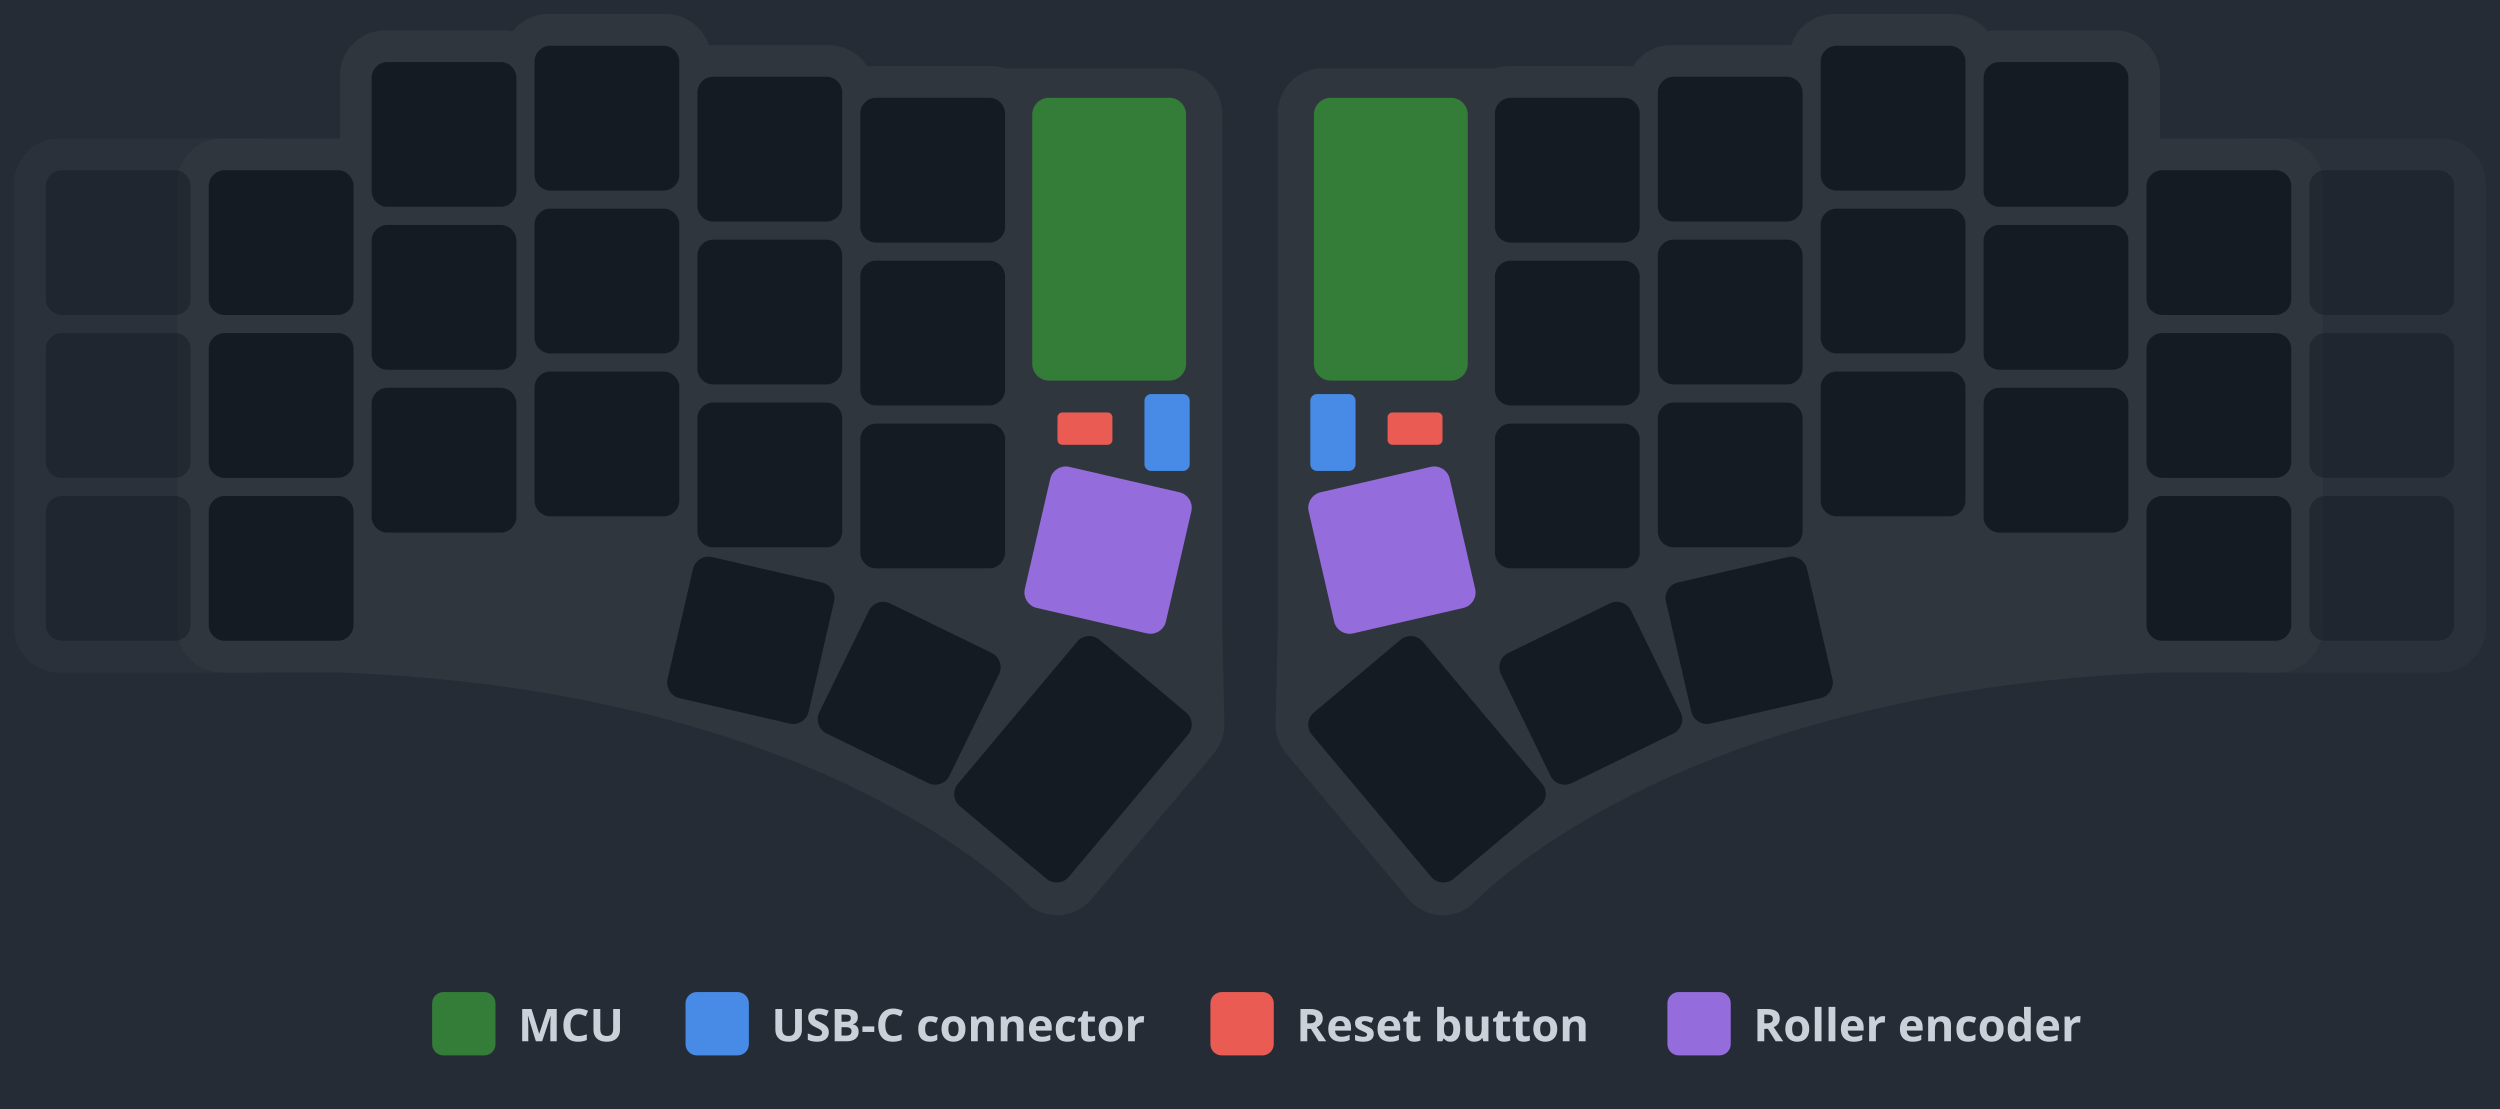
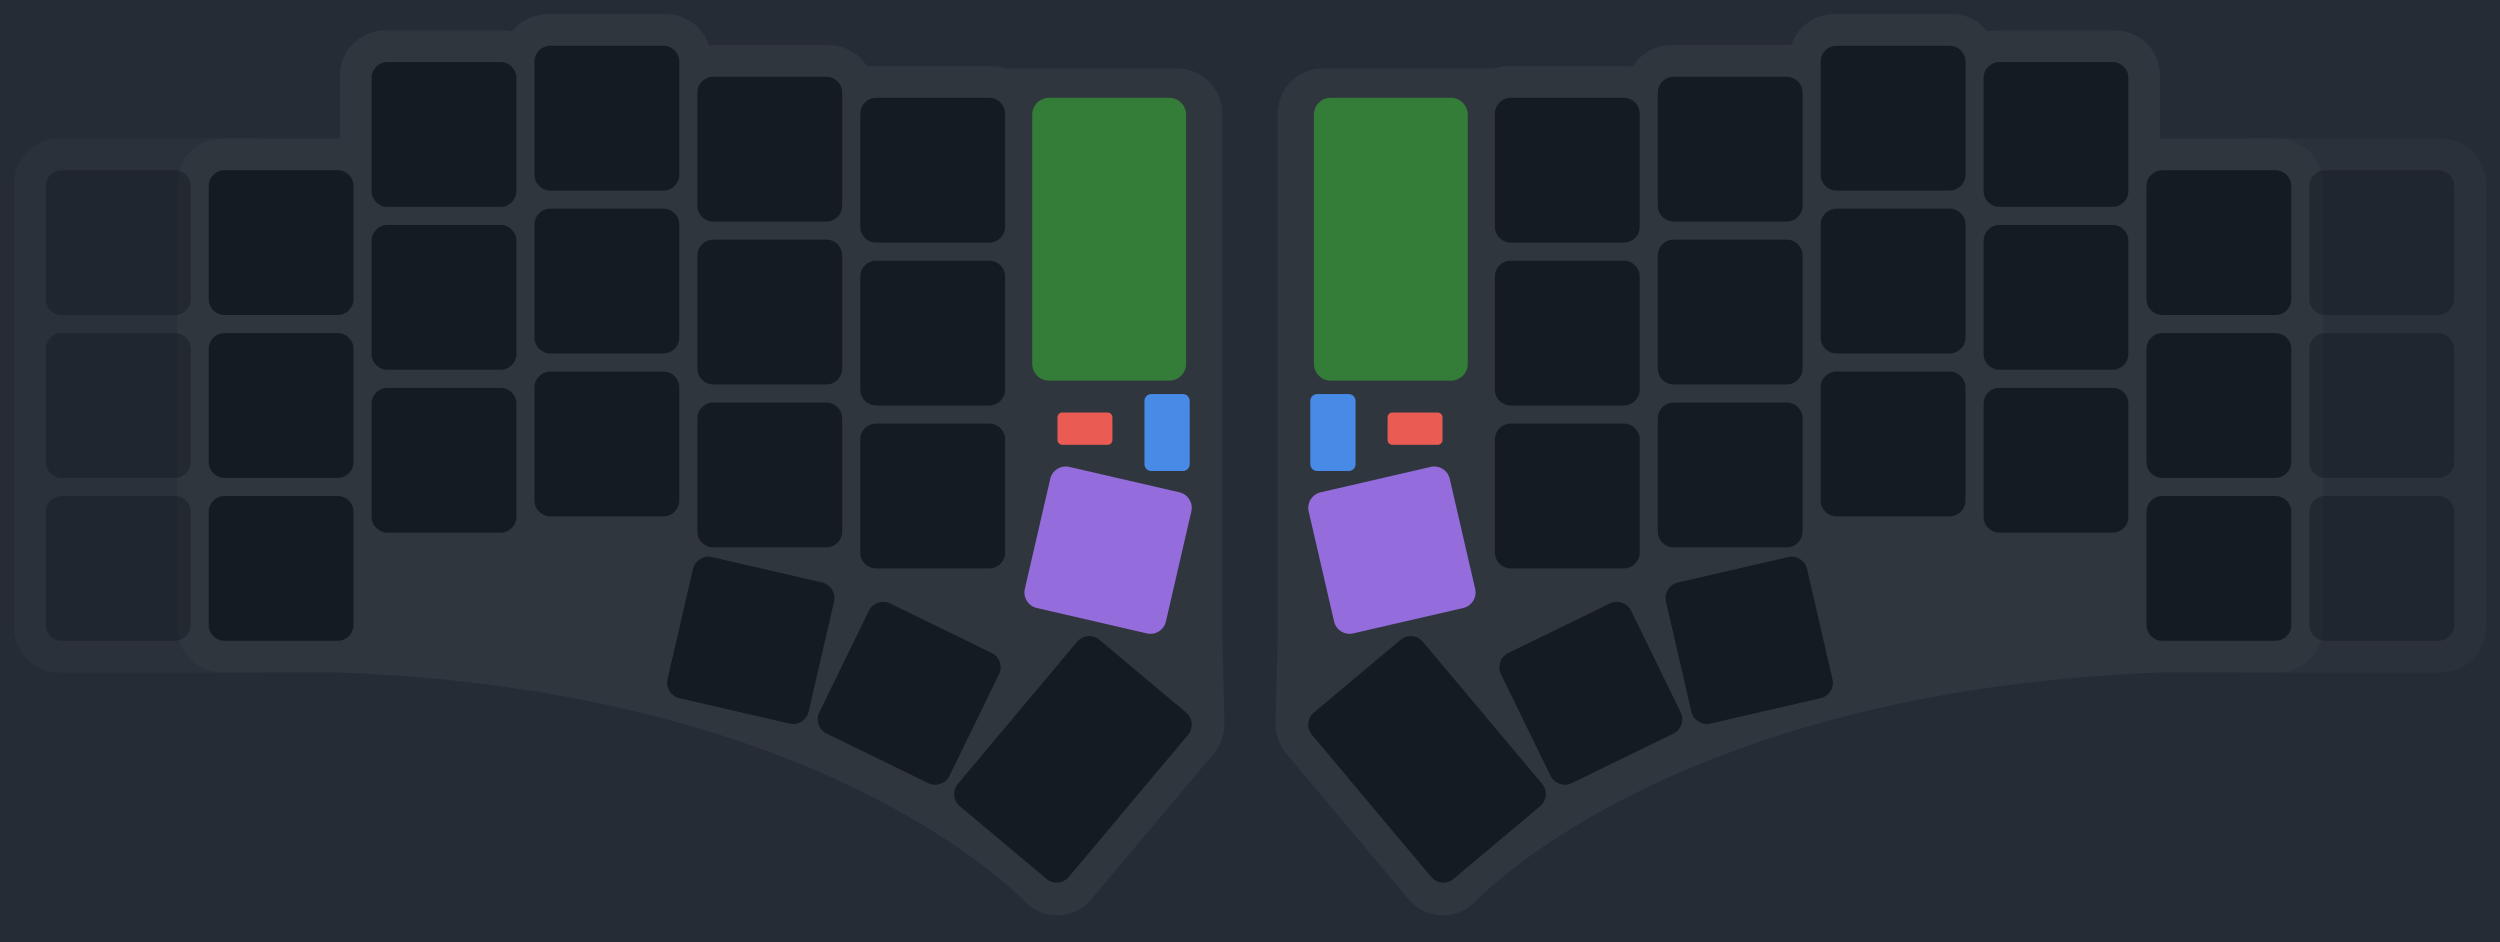
- <svg xmlns="http://www.w3.org/2000/svg" viewBox="29 39.5 1105 490" width="292.36mm" height="129.64mm" role="img" aria-label="Scoot physical layout" version="1.1" id="svg49">
+ <svg xmlns="http://www.w3.org/2000/svg" viewBox="29 39.5 1105 416" width="292.36mm" height="110.07mm" role="img" aria-label="Scoot physical layout" version="1.1" id="svg49">
  <defs id="defs49" />
  <style id="style1">
  .canvas { fill: #262c36; }
  .cap { stroke: #30363d; stroke-width: 1; }
  .enc { stroke: #30363d; stroke-width: 1; }
  .enc-tread { stroke: rgba(255,255,255,0.35); stroke-width: 2; stroke-linecap: round; }
  .chip rect { stroke: #30363d; stroke-width: 1; }
  .chip text { fill: #fff; font: 600 12.5px system-ui, sans-serif; text-anchor: middle; dominant-baseline: central; }
</style>
-   <rect class="canvas" x="24" y="34" width="1115" height="500" id="rect1" />
+   <rect class="canvas" x="24" y="34" width="1115" height="427" id="rect1" />
  <g id="g50-5" transform="translate(154,480)">
    <g id="g24-49" />
    <g id="g25-5" />
    <g id="g26-4" />
    <g id="g27-9" />
    <g id="g28-5" />
    <g id="g29-3" />
    <g id="g30-7" />
    <g id="g31-8" />
    <g id="g32-9" />
    <g id="g33-7" />
    <g id="g34-2" />
    <g id="g35-3" />
    <g id="g36-9" />
    <g id="g37-2" />
    <g id="g38-1" />
    <g id="g39-6" />
    <g id="g40-12" />
    <g id="g41-7" />
    <g transform="rotate(-13,806.4,318.8)" id="g42-11" />
    <g transform="rotate(-26,736.4,342.2)" id="g43-0" />
    <g transform="rotate(-40,664,371.4)" id="g44-6" />
  </g>
  <g id="g28-68-7" transform="translate(-216.5078,408)" />
  <g id="g50-1" transform="translate(87.23175,530.198)">
    <g id="g24-9" />
    <g id="g25-9" />
    <g id="g26-3" />
    <g id="g27-0" />
    <g id="g28-6" />
    <g id="g29-4" />
    <g id="g30-0" />
    <g id="g31-62" />
    <g id="g32-7" />
    <g id="g33-6" />
    <g id="g34-8" />
    <g id="g35-2" />
    <g id="g36-29" />
    <g id="g37-6" />
    <g id="g38-27" />
    <g id="g39-1" />
    <g id="g40-1" />
    <g id="g41-9" />
    <g transform="rotate(-13,806.4,318.8)" id="g42-1" />
    <g transform="rotate(-26,736.4,342.2)" id="g43-9" />
    <g transform="rotate(-40,664,371.4)" id="g44-0" />
  </g>
  <g id="g39-0-5" transform="translate(4.723989,530.198)" />
  <g id="g50-7" transform="translate(-2.178737e-6,447.5649)">
    <g id="g24-7" />
    <g id="g25-4" />
    <g id="g26-1" />
    <g id="g27-8" />
    <g id="g28-3" />
    <g id="g29-8" />
    <g id="g30-21" />
    <g id="g31-5" />
    <g id="g32-1" />
    <g id="g33-8" />
    <g id="g34-0" />
    <g id="g35-4" />
    <g id="g36-2" />
    <g id="g37-8" />
    <g id="g38-28" />
    <g id="g39-7" />
    <g id="g40-40" />
    <g id="g41-2" />
    <g transform="rotate(-13,806.4,318.8)" id="g42-9" />
    <g transform="rotate(-26,736.4,342.2)" id="g43-8" />
    <g transform="rotate(-40,664,371.4)" id="g44-3" />
  </g>
  <g id="g39-0-1" transform="translate(-83.00776,447.5649)" />
  <g id="g24-4" transform="translate(-117.9922,-33.5)" />
  <g id="g25-8" transform="translate(-117.9922,-33.5)" />
  <g id="g26-5" transform="translate(-117.9922,-33.5)" />
  <g id="g27-3" transform="translate(-117.9922,-33.5)" />
  <g id="g28-1" transform="translate(-117.9922,-33.5)" />
  <g id="g29-6" transform="translate(-117.9922,-33.5)" />
  <g id="g30-2" transform="translate(-117.9922,-33.5)" />
  <g id="g31-6" transform="translate(-117.9922,-33.5)" />
  <g id="g32-5" transform="translate(-117.9922,-33.5)" />
  <g id="g33-4" transform="translate(-117.9922,-33.5)" />
  <g id="g34-6" transform="translate(-117.9922,-33.5)" />
  <g id="g35-6" transform="translate(-117.9922,-33.5)" />
  <g id="g36-3" transform="translate(-117.9922,-33.5)" />
  <g id="g37-4" transform="translate(-117.9922,-33.5)" />
  <g id="g38-2" transform="translate(-117.9922,-33.5)" />
  <g id="g39-4" transform="translate(-117.9922,-33.5)" />
  <g id="g40-4" transform="translate(-117.9922,-33.5)" />
  <g id="g41-3" transform="translate(-117.9922,-33.5)" />
  <g transform="rotate(-13,600.391,819.8523)" id="g42-7" />
  <g transform="rotate(-26,604.8517,580.9903)" id="g43-6" />
  <g transform="rotate(-40,558.9836,516.7405)" id="g44-8" />
  <g id="g3">
    <path id="bk-tab-l" style="opacity:0.5;fill:#30363d;fill-opacity:1;stroke:none" d="M -55.25 100.724 C -44.17 100.724 -35.25 109.644 -35.25 120.724 L -35.25 316.723 C -35.25 327.803 -44.17 336.724 -55.25 336.724 L -107.249 336.724 L -145.002 336.724 L -145.002 100.724 L -107.249 100.724 L -55.25 100.724 z " transform="scale(-1,1)" />
    <path id="case-outline-right-1" style="fill:#30363d;fill-opacity:1;stroke:none" d="m 323.25,45.724 c 8.886,0 16.383,5.738 19.004,13.725 0.33,-0.016 0.662,-0.025 0.996,-0.025 h 52 c 7.229,0 13.538,3.799 17.051,9.516 0.962,-0.141 1.947,-0.215 2.949,-0.215 h 52 c 2.198,0 4.308,0.351 6.283,1 h 75.715 c 11.08,0 20,8.92 20,20 V 318.99 l 0.91,39.756 c 0.222,4.832 -1.307,9.759 -4.676,13.774 l -53.995,64.346 c -7.122,8.488 -19.688,9.587 -28.176,2.465 v -0.002 C 483.093,439.085 397.728,344.944 179.253,336.724 h -0.002 -52 c -11.08,0 -20,-8.92 -20,-20 V 264.724 244.724 192.723 172.725 120.725 c 0,-11.08 8.92,-20 20,-20 h 52 V 72.923 c 0,-11.08 8.92,-20 20,-20 h 51.998 c 1.458,0 2.878,0.156 4.246,0.449 3.655,-4.662 9.344,-7.649 15.754,-7.649 z" />
    <rect class="cap" x="-185.25" y="114.724" width="64" height="64" rx="7" fill="#151b23" id="rect27-5" style="stroke:none;stroke-width:1" transform="scale(-1,1)" />
    <rect class="cap" x="-185.25" y="186.724" width="64" height="64" rx="7" fill="#151b23" id="rect28-7" style="stroke:none;stroke-width:1" transform="scale(-1,1)" />
    <rect class="cap" x="-185.25" y="258.724" width="64" height="64" rx="7" fill="#151b23" id="rect29-6" style="stroke:none;stroke-width:1" transform="scale(-1,1)" />
    <rect class="cap" x="-257.25" y="66.923" width="64" height="64" rx="7" fill="#151b23" id="rect30-6" style="stroke:none;stroke-width:1" transform="scale(-1,1)" />
    <rect class="cap" x="-257.25" y="138.923" width="64" height="64" rx="7" fill="#151b23" id="rect31-3" style="stroke:none;stroke-width:1" transform="scale(-1,1)" />
    <rect class="cap" x="-257.25" y="210.923" width="64" height="64" rx="7" fill="#151b23" id="rect32-8" style="stroke:none;stroke-width:1" transform="scale(-1,1)" />
    <rect class="cap" x="-329.25" y="59.723" width="64" height="64" rx="7" fill="#151b23" id="rect33-2" style="stroke:none;stroke-width:1" transform="scale(-1,1)" />
    <rect class="cap" x="-329.25" y="131.723" width="64" height="64" rx="7" fill="#151b23" id="rect34-3" style="stroke:none;stroke-width:1" transform="scale(-1,1)" />
    <rect class="cap" x="-329.25" y="203.723" width="64" height="64" rx="7" fill="#151b23" id="rect35-0" style="stroke:none;stroke-width:1" transform="scale(-1,1)" />
    <rect class="cap" x="-401.25" y="73.423" width="64" height="64" rx="7" fill="#151b23" id="rect36-8" style="stroke:none;stroke-width:1" transform="scale(-1,1)" />
    <rect class="cap" x="-401.25" y="145.423" width="64" height="64" rx="7" fill="#151b23" id="rect37-0" style="stroke:none;stroke-width:1" transform="scale(-1,1)" />
    <rect class="cap" x="-401.25" y="217.423" width="64" height="64" rx="7" fill="#151b23" id="rect38-63" style="stroke:none;stroke-width:1" transform="scale(-1,1)" />
    <rect class="cap" x="-473.25" y="82.723" width="64" height="64" rx="7" fill="#151b23" id="rect39-56" style="stroke:none;stroke-width:1" transform="scale(-1,1)" />
    <rect class="cap" x="-473.25" y="154.723" width="64" height="64" rx="7" fill="#151b23" id="rect40-5" style="stroke:none;stroke-width:1" transform="scale(-1,1)" />
    <rect class="cap" x="-473.25" y="226.723" width="64" height="64" rx="7" fill="#151b23" id="rect41-4" style="stroke:none;stroke-width:1" transform="scale(-1,1)" />
    <rect class="cap" x="-456.153" y="201.083" width="64" height="64" rx="7" fill="#151b23" id="rect42-1" style="stroke:none;stroke-width:1" transform="matrix(-0.9743701,-0.2249511,-0.2249511,0.9743701,0,0)" />
    <rect class="cap" x="-570.888" y="90.042" width="64" height="64" rx="7" fill="#151b23" id="rect43-0" style="stroke:none;stroke-width:1" transform="matrix(-0.8987941,-0.4383711,-0.4383711,0.8987941,0,0)" />
    <rect class="cap" x="-658.636" y="-84.122" width="64" height="96" rx="7" fill="#151b23" id="rect44-4" style="stroke:none;stroke-width:1" transform="matrix(-0.7660444,-0.6427876,-0.6427876,0.7660444,0,0)" />
    <rect class="cap" x="-553.25" y="82.723" width="68" height="125" rx="7.438" fill="#151b23" id="rect36-4-8-3-4" style="fill:#347d39;fill-opacity:1;stroke:none;stroke-width:1.441" transform="scale(-1,1)" />
    <rect class="cap" x="-601.061" y="126.715" width="64" height="64" rx="7" fill="#151b23" id="rect42-0-8-6" style="fill:#946cdc;fill-opacity:1;stroke:none;stroke-width:1" transform="matrix(-0.9743701,-0.2249511,-0.2249511,0.9743701,0,0)" />
    <rect x="213.672" y="534.846" width="34" height="20" rx="3" id="rect-usbc-right-1" style="fill:#478be6;fill-opacity:1;stroke:none" transform="matrix(0,1,1,0,0,0)" />
    <rect x="496.409" y="-236.1" width="24.277" height="14.281" rx="2.142" id="rect-usbc-right-6-5" style="fill:#ea5c53;fill-opacity:1;stroke:none;stroke-width:0.714" transform="scale(1,-1)" />
    <path style="fill:#c69026;fill-opacity:1;stroke:none;stroke-width:13;stroke-linejoin:round;stroke-opacity:0.949;paint-order:markers stroke fill" d="m 560.018,367.247 -53.213,82.029" id="path1-9" />
    <rect x="-113.25" y="114.724" width="64" height="64" rx="7" id="bk-k1-l" style="opacity:0.5;fill:#151b23;stroke:none" transform="scale(-1,1)" />
    <rect x="-113.25" y="186.724" width="64" height="64" rx="7" id="bk-k2-l" style="opacity:0.5;fill:#151b23;stroke:none" transform="scale(-1,1)" />
    <rect x="-113.25" y="258.724" width="64" height="64" rx="7" id="bk-k3-l" style="opacity:0.5;fill:#151b23;stroke:none" transform="scale(-1,1)" />
  </g>
  <g id="g2">
    <path id="bk-tab-r" style="opacity:0.5;fill:#30363d;fill-opacity:1;stroke:none" d="M 1020.516 100.724 L 1020.516 336.724 L 1055.751 336.724 L 1074.516 336.724 L 1107.749 336.724 C 1118.829 336.724 1127.75 327.803 1127.75 316.723 L 1127.75 120.724 C 1127.75 109.644 1118.829 100.724 1107.749 100.724 L 1070.516 100.724 L 1055.672 100.724 L 1020.516 100.724 z " />
    <path id="case-outline-right" style="fill:#30363d;fill-opacity:1;stroke:none" d="m 839.75,45.724 c -8.886,0 -16.383,5.738 -19.004,13.725 -0.33,-0.016 -0.662,-0.025 -0.996,-0.025 h -52 c -7.229,0 -13.538,3.799 -17.051,9.516 -0.962,-0.141 -1.947,-0.215 -2.949,-0.215 h -52 c -2.198,0 -4.308,0.351 -6.283,1 h -75.715 c -11.08,0 -20,8.92 -20,20 V 318.99 l -0.91,39.756 c -0.222,4.832 1.307,9.759 4.676,13.774 l 53.995,64.346 c 7.122,8.488 19.688,9.587 28.176,2.465 v -0.002 c 0.22,-0.243 85.586,-94.385 304.061,-102.604 h 0.002 52 c 11.08,0 20,-8.92 20,-20 V 264.724 244.724 192.723 172.725 120.725 c 0,-11.08 -8.92,-20 -20,-20 H 983.749 V 72.923 c 0,-11.08 -8.92,-20 -20,-20 h -51.998 c -1.458,0 -2.878,0.156 -4.246,0.449 -3.655,-4.662 -9.344,-7.649 -15.754,-7.649 z" />
    <rect class="cap" x="977.75" y="114.724" width="64" height="64" rx="7" fill="#151b23" id="rect27" style="stroke:none" />
    <rect class="cap" x="977.75" y="186.724" width="64" height="64" rx="7" fill="#151b23" id="rect28" style="stroke:none" />
    <rect class="cap" x="977.75" y="258.724" width="64" height="64" rx="7" fill="#151b23" id="rect29" style="stroke:none" />
    <rect class="cap" x="905.75" y="66.923" width="64" height="64" rx="7" fill="#151b23" id="rect30" style="stroke:none" />
    <rect class="cap" x="905.75" y="138.923" width="64" height="64" rx="7" fill="#151b23" id="rect31" style="stroke:none" />
    <rect class="cap" x="905.75" y="210.923" width="64" height="64" rx="7" fill="#151b23" id="rect32" style="stroke:none" />
    <rect class="cap" x="833.75" y="59.723" width="64" height="64" rx="7" fill="#151b23" id="rect33" style="stroke:none" />
    <rect class="cap" x="833.75" y="131.723" width="64" height="64" rx="7" fill="#151b23" id="rect34" style="stroke:none" />
    <rect class="cap" x="833.75" y="203.723" width="64" height="64" rx="7" fill="#151b23" id="rect35" style="stroke:none" />
    <rect class="cap" x="761.75" y="73.423" width="64" height="64" rx="7" fill="#151b23" id="rect36" style="stroke:none" />
    <rect class="cap" x="761.75" y="145.423" width="64" height="64" rx="7" fill="#151b23" id="rect37" style="stroke:none" />
    <rect class="cap" x="761.75" y="217.423" width="64" height="64" rx="7" fill="#151b23" id="rect38" style="stroke:none" />
    <rect class="cap" x="689.75" y="82.723" width="64" height="64" rx="7" fill="#151b23" id="rect39" style="stroke:none" />
    <rect class="cap" x="689.75" y="154.723" width="64" height="64" rx="7" fill="#151b23" id="rect40" style="stroke:none" />
    <rect class="cap" x="689.75" y="226.723" width="64" height="64" rx="7" fill="#151b23" id="rect41" style="stroke:none" />
    <rect class="cap" x="677.039" y="462.701" width="64" height="64" rx="7" fill="#151b23" id="rect42" style="stroke:none" transform="rotate(-13)" />
    <rect class="cap" x="474.409" y="599.867" width="64" height="64" rx="7" fill="#151b23" id="rect43" style="stroke:none" transform="rotate(-26)" />
    <rect class="cap" x="232.273" y="663.44" width="64" height="96" rx="7" fill="#151b23" id="rect44" style="stroke:none" transform="rotate(-40)" />
    <rect class="cap" x="609.75" y="82.723" width="68" height="125" rx="7.438" fill="#151b23" id="rect36-4-8-3" style="fill:#347d39;fill-opacity:1;stroke:none;stroke-width:1.441" />
    <rect class="cap" x="532.132" y="388.333" width="64" height="64" rx="7" fill="#151b23" id="rect42-0-8" style="fill:#946cdc;fill-opacity:1;stroke:none;stroke-width:1" transform="rotate(-13)" />
    <rect x="213.672" y="-628.154" width="34" height="20" rx="3" id="rect-usbc-right" style="fill:#478be6;fill-opacity:1;stroke:none" transform="rotate(90)" />
    <rect x="-666.591" y="-236.1" width="24.277" height="14.281" rx="2.142" id="rect-usbc-right-6" style="fill:#ea5c53;fill-opacity:1;stroke:none;stroke-width:0.714" transform="scale(-1)" />
    <path style="fill:#c69026;fill-opacity:1;stroke:none;stroke-width:13;stroke-linejoin:round;stroke-opacity:0.949;paint-order:markers stroke fill" d="m 602.982,367.247 53.213,82.029" id="path1" />
    <rect x="1049.75" y="258.724" width="64" height="64" rx="7" id="bk-k3-r" style="opacity:0.5;fill:#151b23;stroke:none" />
    <rect x="1049.75" y="186.724" width="64" height="64" rx="7" id="bk-k2-r" style="opacity:0.5;fill:#151b23;stroke:none" />
    <rect x="1049.75" y="114.724" width="64" height="64" rx="7" id="bk-k1-r" style="opacity:0.5;fill:#151b23;stroke:none" />
  </g>
-   <g id="legend" style="font:600 20px system-ui,sans-serif">
-     <rect x="220" y="478" width="28" height="28" rx="5" id="lg-sw-mcu" style="fill:#347d39;fill-opacity:1;stroke:none" />
-     <text x="258" y="492" id="lg-tx-mcu" style="fill:#c9d1d9;dominant-baseline:central;text-anchor:start">MCU</text>
-     <rect x="332" y="478" width="28" height="28" rx="5" id="lg-sw-usbc" style="fill:#478be6;fill-opacity:1;stroke:none" />
-     <text x="370" y="492" id="lg-tx-usbc" style="fill:#c9d1d9;dominant-baseline:central;text-anchor:start">USB-C connector</text>
-     <rect x="564" y="478" width="28" height="28" rx="5" id="lg-sw-reset" style="fill:#ea5c53;fill-opacity:1;stroke:none" />
-     <text x="602" y="492" id="lg-tx-reset" style="fill:#c9d1d9;dominant-baseline:central;text-anchor:start">Reset button</text>
-     <rect x="766" y="478" width="28" height="28" rx="5" id="lg-sw-roller" style="fill:#946cdc;fill-opacity:1;stroke:none" />
-     <text x="804" y="492" id="lg-tx-roller" style="fill:#c9d1d9;dominant-baseline:central;text-anchor:start">Roller encoder</text>
-   </g>
</svg>
